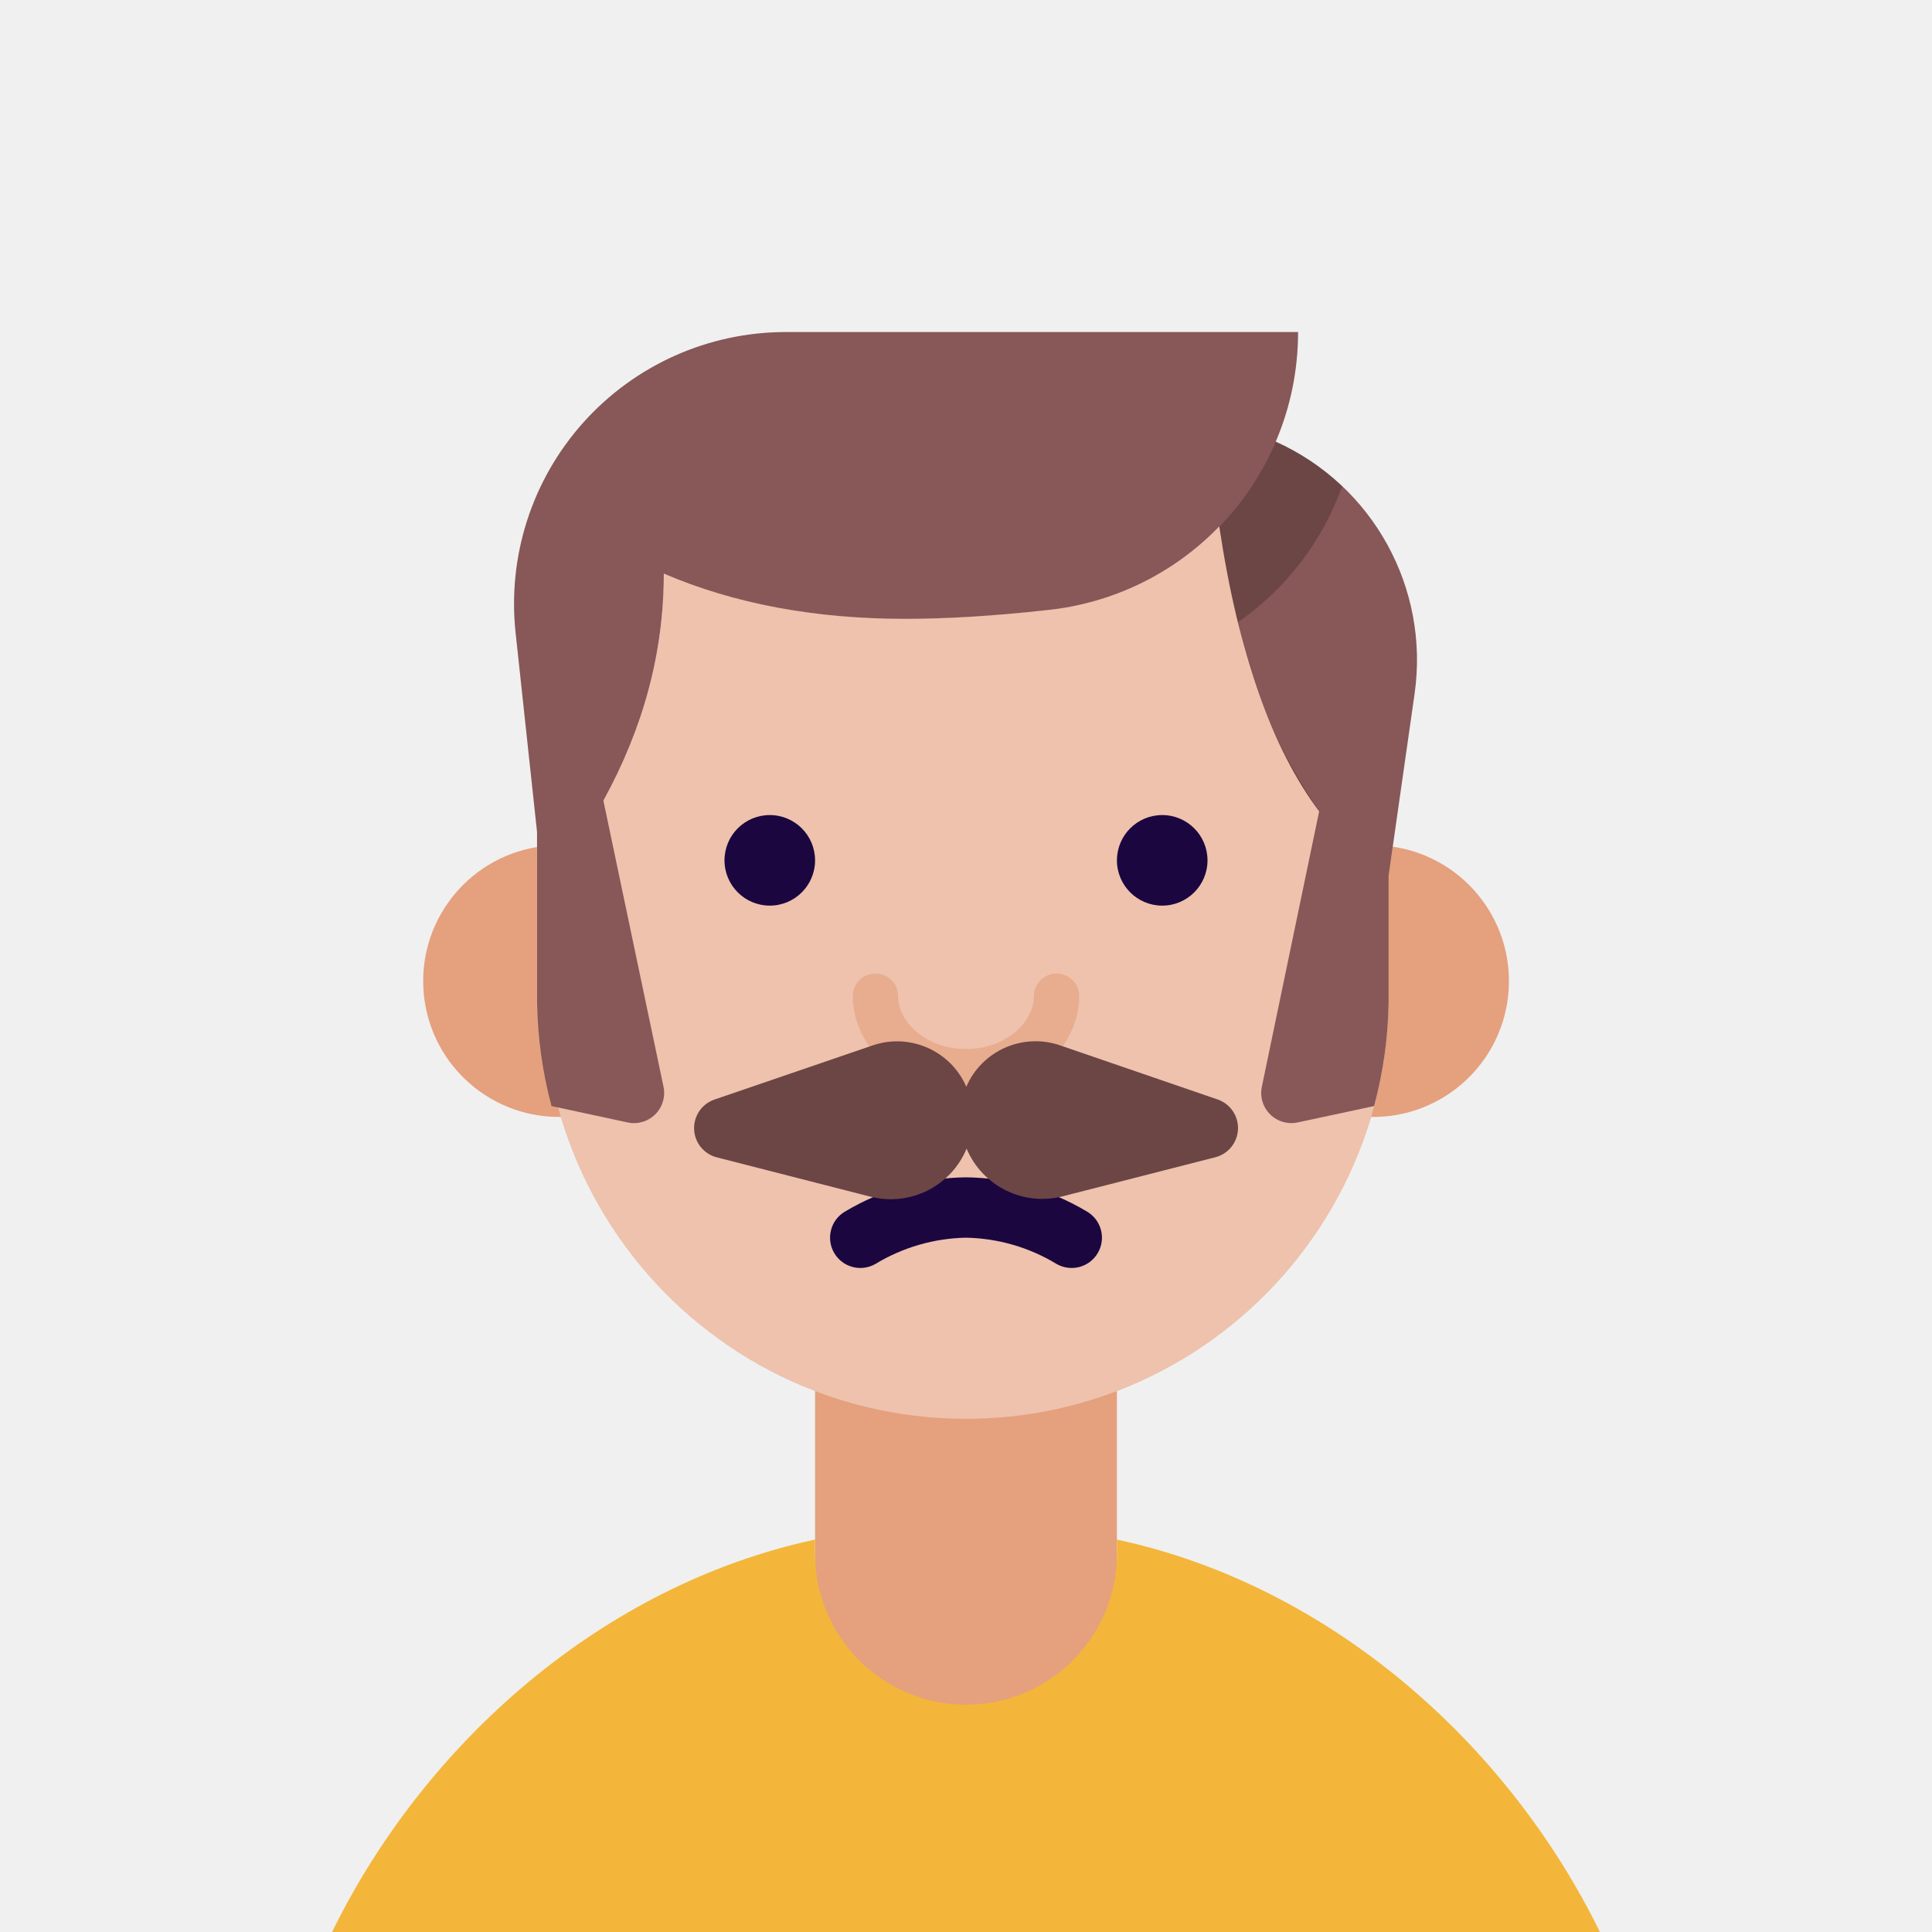
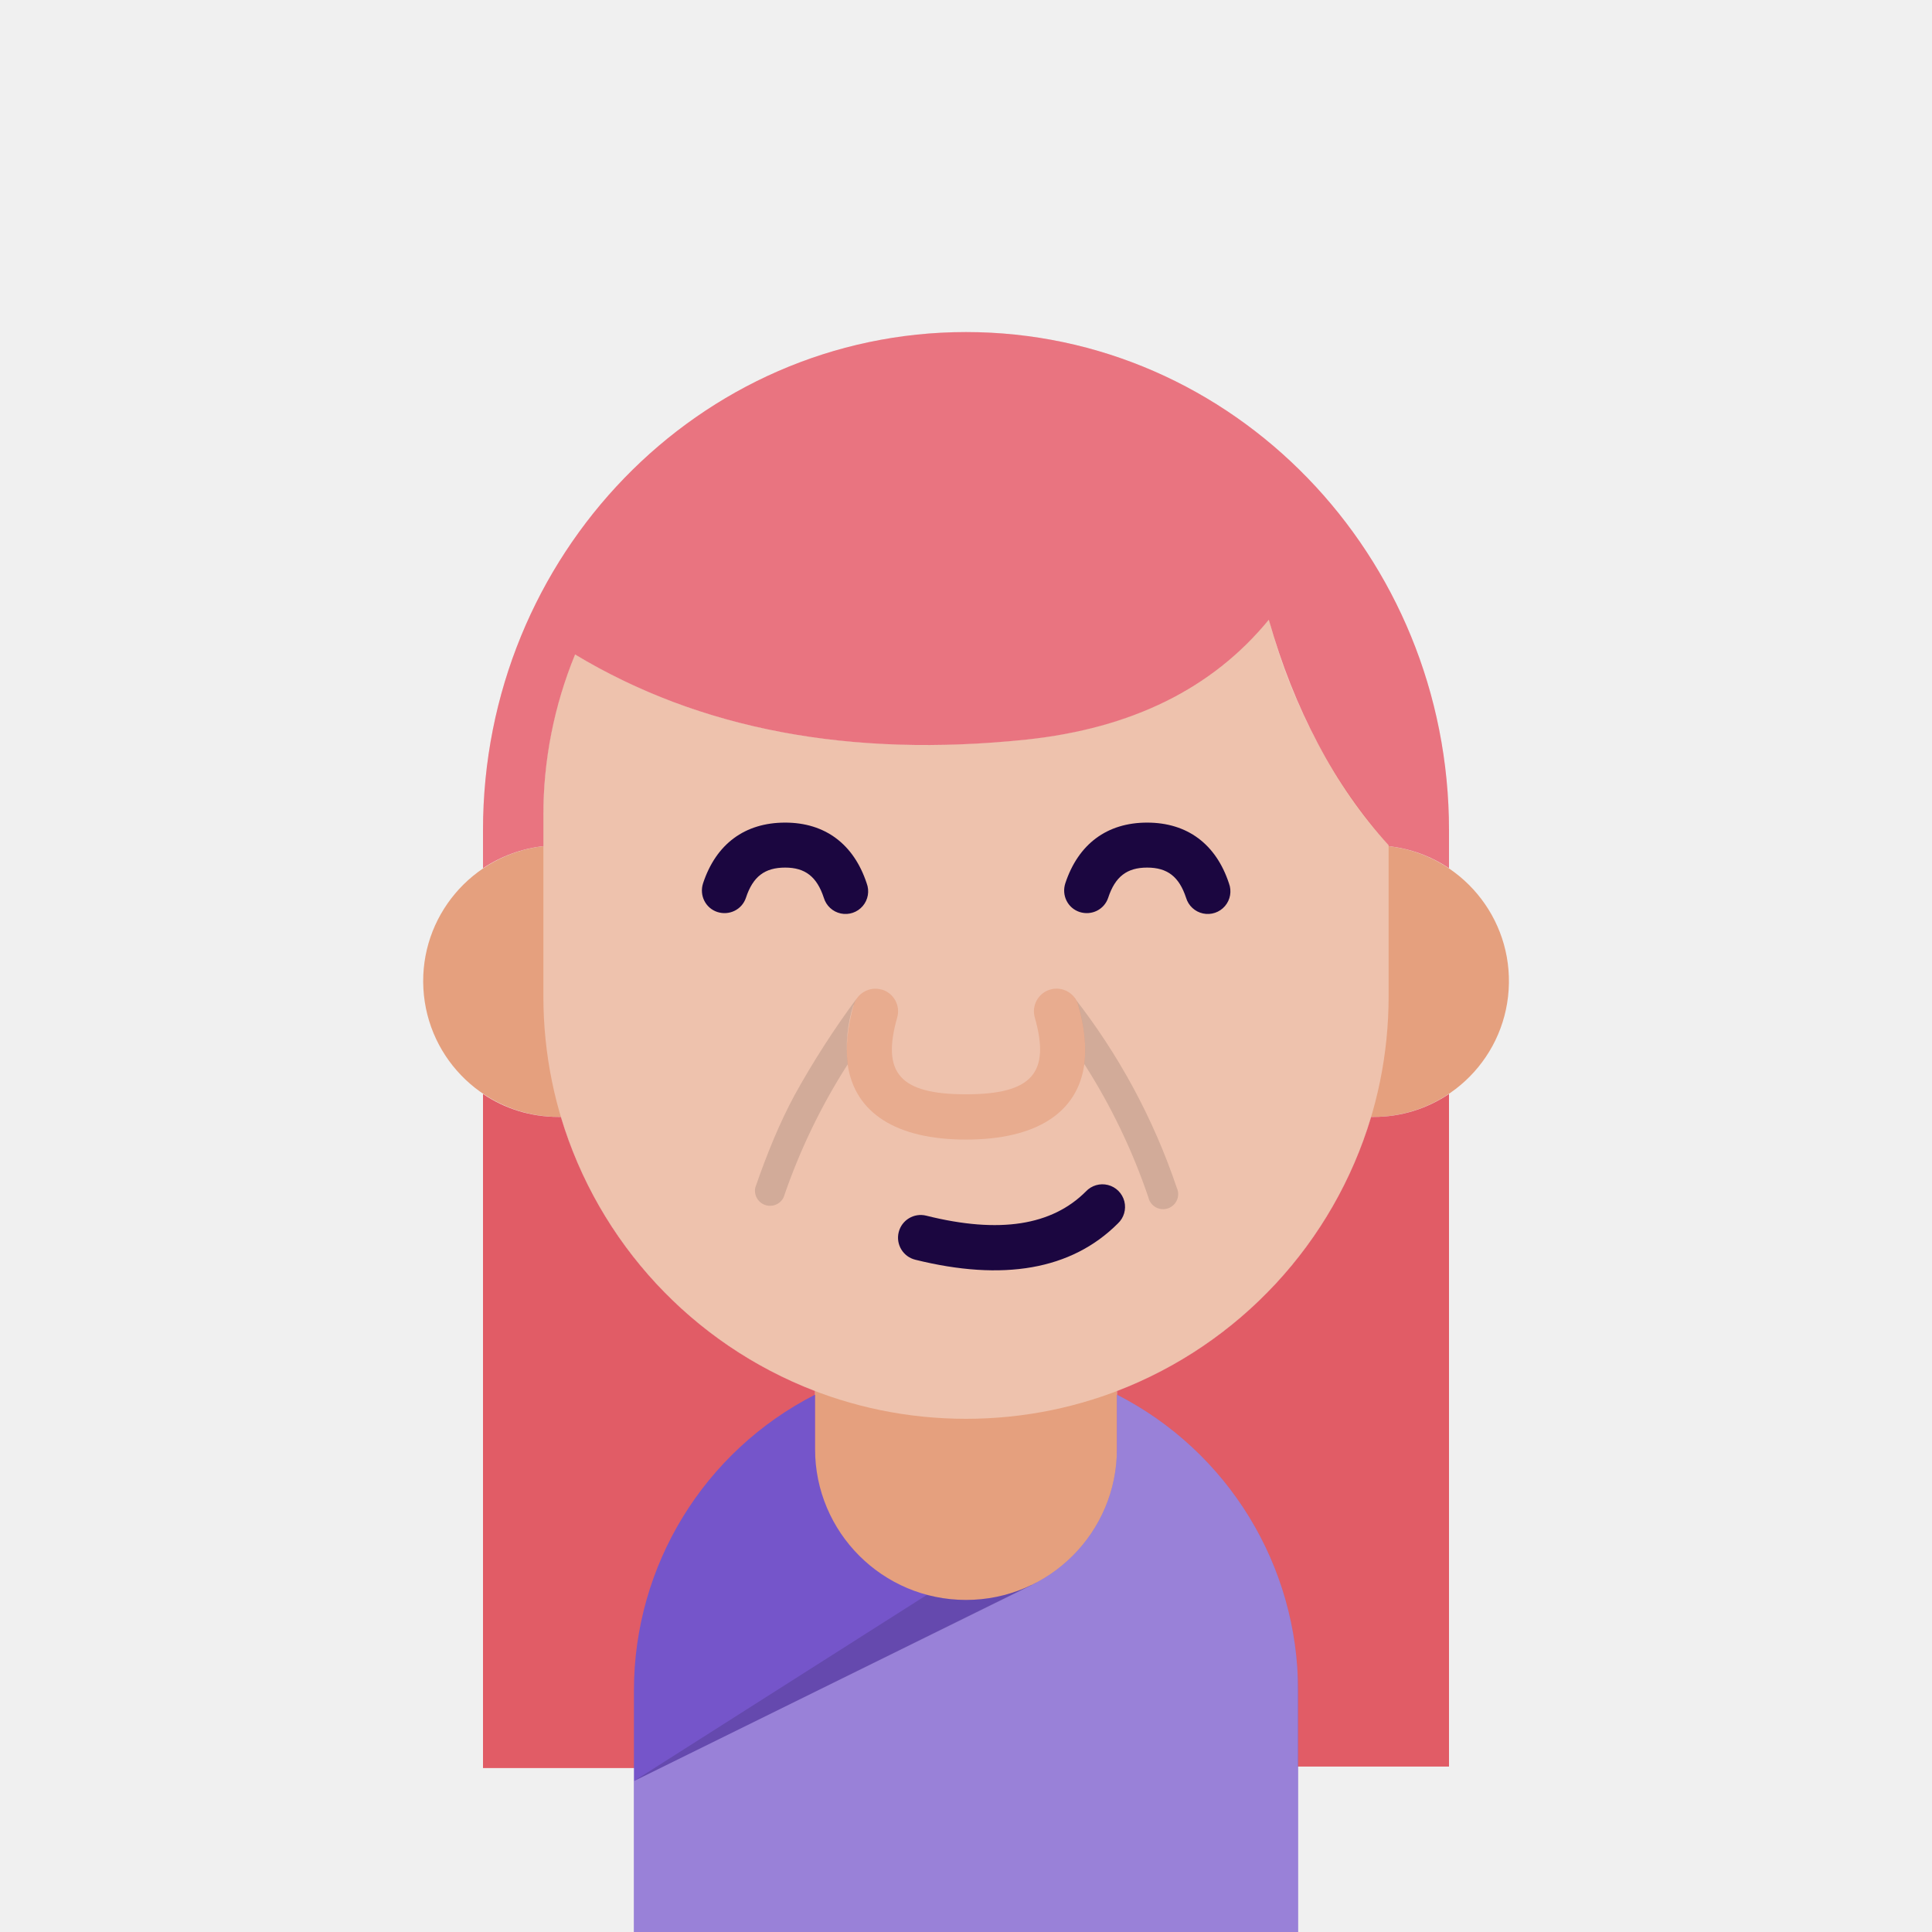
<svg xmlns="http://www.w3.org/2000/svg" viewBox="0 0 64 64" fill="none" shape-rendering="auto" width="96" height="96">
  <mask id="viewboxMask">
    <rect width="64" height="64" rx="0" ry="0" x="0" y="0" fill="#fff" />
  </mask>
  <g mask="url(#viewboxMask)">
    <path d="M37 46.08V52a5 5 0 0 1-10 0v-5.92A14.04 14.04 0 0 1 18.58 37h-.08a4.5 4.5 0 0 1-.5-8.97V27a14 14 0 1 1 28 0v1.03a4.5 4.5 0 0 1-.58 8.97A14.04 14.04 0 0 1 37 46.08Z" fill="#e5a07e" />
    <mask id="personas-a" style="mask-type:luminance" maskUnits="userSpaceOnUse" x="14" y="13" width="36" height="44">
      <path d="M37 46.08V52a5 5 0 0 1-10 0v-5.92A14.04 14.04 0 0 1 18.58 37h-.08a4.5 4.5 0 0 1-.5-8.97V27a14 14 0 1 1 28 0v1.03a4.5 4.5 0 0 1-.58 8.97A14.04 14.04 0 0 1 37 46.08Z" fill="#fff" />
    </mask>
    <g mask="url(#personas-a)">
      <path d="M32 13a14 14 0 0 1 14 14v6a14 14 0 1 1-28 0v-6a14 14 0 0 1 14-14Z" fill="#fff" style="mix-blend-mode:overlay" opacity=".36" />
    </g>
    <g transform="translate(20 24)">
-       <path fill-rule="evenodd" clip-rule="evenodd" d="M4 4.5a1.5 1.5 0 1 0 3 0 1.5 1.5 0 0 0-3 0Zm13 0a1.5 1.5 0 1 0 3 0 1.5 1.5 0 0 0-3 0Z" fill="#1B0640" />
+       <path d="M3.76 6.21c.4.13.82-.08.95-.47.23-.7.62-1 1.3-1 .66 0 1.05.3 1.28 1a.75.75 0 1 0 1.42-.48c-.43-1.3-1.38-2.01-2.7-2.01-1.34 0-2.29.71-2.72 2.01-.13.4.08.82.47.95ZM15.76 6.21c.4.13.82-.08.95-.47.23-.7.62-1 1.29-1s1.06.3 1.29 1a.75.75 0 1 0 1.42-.48c-.43-1.3-1.38-2.01-2.71-2.01s-2.28.71-2.71 2.01c-.13.4.08.82.47.95Z" fill="#1B0640" />
    </g>
    <g transform="translate(2 2)">
-       <path d="m15.79 25.56-.71-6.6A9 9 0 0 1 24.03 9H41c0 1.28-.26 2.51-.74 3.63a7.93 7.93 0 0 1 4.6 8.35L44 27v4.22a14 14 0 0 1-.48 3.42l-2.52.54A1 1 0 0 1 39.8 34l1.9-9.12c-1.57-2.09-2.68-5.24-3.31-9.44a9.24 9.24 0 0 1-5.7 2.77c-1.82.2-3.39.29-4.7.29-3 0-5.67-.5-8-1.5 0 2.6-.67 5.1-2 7.52L19.98 34a1 1 0 0 1-1.2 1.18l-2.51-.54a14 14 0 0 1-.48-3.42v-5.66Z" fill="#6c4545" />
-       <path fill-rule="evenodd" clip-rule="evenodd" d="M19.98 34 18 24.52c1.33-2.42 2-4.93 2-7.52 2.33 1 5 1.5 8 1.5 1.31 0 2.88-.1 4.7-.29A9.24 9.24 0 0 0 41 9H24.03a9 9 0 0 0-8.95 9.97l.7 6.59v5.66a14 14 0 0 0 .49 3.42l2.52.54A1 1 0 0 0 19.98 34ZM44 31.22V27l.86-6.02.02-.14a7.91 7.91 0 0 0-2.42-6.73 9.29 9.29 0 0 1-3.45 4.5 17.22 17.22 0 0 0 2.7 6.27L39.8 34A1 1 0 0 0 41 35.18l2.52-.54a14 14 0 0 0 .48-3.42Z" fill="#fff" style="mix-blend-mode:overlay" opacity=".26" />
+       <path fill-rule="evenodd" clip-rule="evenodd" d="M44 26c-1.8-2-3.13-4.5-3.97-7.47-1.87 2.28-4.55 3.6-8.03 3.97-5.83.61-10.82-.33-14.95-2.82A13.96 13.96 0 0 0 16 25v1.03c-.73.08-1.42.34-2 .73V25.5C14 16.39 21.16 9 30 9s16 7.39 16 16.5v1.26a4.47 4.47 0 0 0-2-.73V26Zm2 8.24v22.28H35V44.08A14.04 14.04 0 0 0 43.42 35h.08c.93 0 1.78-.28 2.5-.76ZM14 56.57h11.13L25 49.55v-5.47A14.04 14.04 0 0 1 16.58 35h-.08c-.93 0-1.79-.28-2.5-.76v22.33Z" fill="#e15c66" />
+       <path d="M40.03 18.53A18.47 18.47 0 0 0 44 26v.03c.73.08 1.42.34 2 .73V25.5C46 16.39 38.84 9 30 9s-16 7.39-16 16.5v1.26c.58-.4 1.27-.65 2-.73V25c0-1.88.37-3.68 1.05-5.32 4.13 2.5 9.12 3.43 14.95 2.82 3.48-.37 6.16-1.7 8.03-3.97Z" fill="#fff" style="mix-blend-mode:overlay" opacity=".26" />
    </g>
    <g transform="translate(11 44)">
-       <path d="M16 7v.47a5 5 0 1 0 10 0V7c7.06 1.52 12.93 6.74 16 13H0C3.07 13.74 8.94 8.52 16 7Z" fill="#f3b63a" />
+       <path d="M32 20H10v-8a11 11 0 0 1 6-9.8V4a5 5 0 0 0 10 0V2.2a11 11 0 0 1 6 9.8v8Z" fill="#7555ca" />
+       <mask id="bodySmall-a" style="mask-type:luminance" maskUnits="userSpaceOnUse" x="10" y="2" width="22" height="18">
+         <path d="M32 20H10v-8a11 11 0 0 1 6-9.8V4a5 5 0 0 0 10 0V2.2a11 11 0 0 1 6 9.8v8Z" fill="#fff" />
+       </mask>
+       <g mask="url(#bodySmall-a)">
+         <path opacity=".14" d="M20.62 8.25 22 8l1.2.5L10 15l10.62-6.75Z" fill="#000" />
+         <path d="M21 1h11v47H10V15l13.34-6.58L21 1Z" fill="#fff" style="mix-blend-mode:overlay" opacity=".26" />
+       </g>
    </g>
    <g transform="translate(23 36)">
-       <path d="M5 4.13a1 1 0 1 0 1 1.74A6 6 0 0 1 9 5a6 6 0 0 1 3 .87 1 1 0 1 0 1-1.74A8 8 0 0 0 9 3a8 8 0 0 0-4 1.13Z" fill="#1B0640" />
+       <path d="M7.32 5.73a.75.75 0 0 1 .36-1.46c2.44.61 4.17.32 5.29-.8a.75.75 0 1 1 1.06 1.06c-1.54 1.54-3.81 1.92-6.71 1.2Z" fill="#1B0640" />
    </g>
    <g transform="translate(24 28)">
-       <path d="M4.25 5a.75.75 0 0 1 1.5 0c0 .84.91 1.75 2.25 1.75 1.34 0 2.25-.91 2.25-1.75a.75.75 0 0 1 1.5 0c0 1.66-1.59 3.25-3.75 3.25S4.25 6.66 4.25 5Z" fill="#000" style="mix-blend-mode:overlay" opacity=".36" />
+       <path opacity=".12" fill-rule="evenodd" clip-rule="evenodd" d="M11.72 5.3c.21.73.27 1.38.2 1.95a20.24 20.24 0 0 1 2.12 4.41.5.5 0 1 0 .94-.32 21.23 21.23 0 0 0-3.4-6.3c.07.07.11.16.14.25Zm-7.44 0a.75.75 0 0 1 .11-.24 28.75 28.75 0 0 0-2.07 3.22c-.48.89-.9 1.9-1.3 3.06a.5.5 0 0 0 .94.32 20.24 20.24 0 0 1 2.12-4.4 4.77 4.77 0 0 1 .19-1.97Z" fill="#000" />
+       <path d="M5.2 4.78a.75.75 0 0 0-.92.51c-.21.75-.27 1.4-.2 1.97.23 1.6 1.6 2.49 3.92 2.49 2.33 0 3.7-.89 3.92-2.5.07-.57.01-1.22-.2-1.96a.75.75 0 1 0-1.44.42c.52 1.83-.09 2.54-2.28 2.54-2.2 0-2.8-.71-2.28-2.54a.75.75 0 0 0-.51-.93Z" fill="#000" style="mix-blend-mode:overlay" opacity=".36" />
    </g>
-     <g transform="translate(14 26)">
-       <path d="M18.02 12.05a2.72 2.72 0 0 1-3.19 1.59l-5.08-1.3a1 1 0 0 1-.07-1.92l5.23-1.79a2.5 2.5 0 0 1 3.1 1.37 2.5 2.5 0 0 1 3.11-1.37l5.24 1.8a1 1 0 0 1-.08 1.9l-5.08 1.3a2.72 2.72 0 0 1-3.18-1.58Z" fill="#6c4545" />
-     </g>
+     <g transform="translate(14 26)" />
  </g>
</svg>
